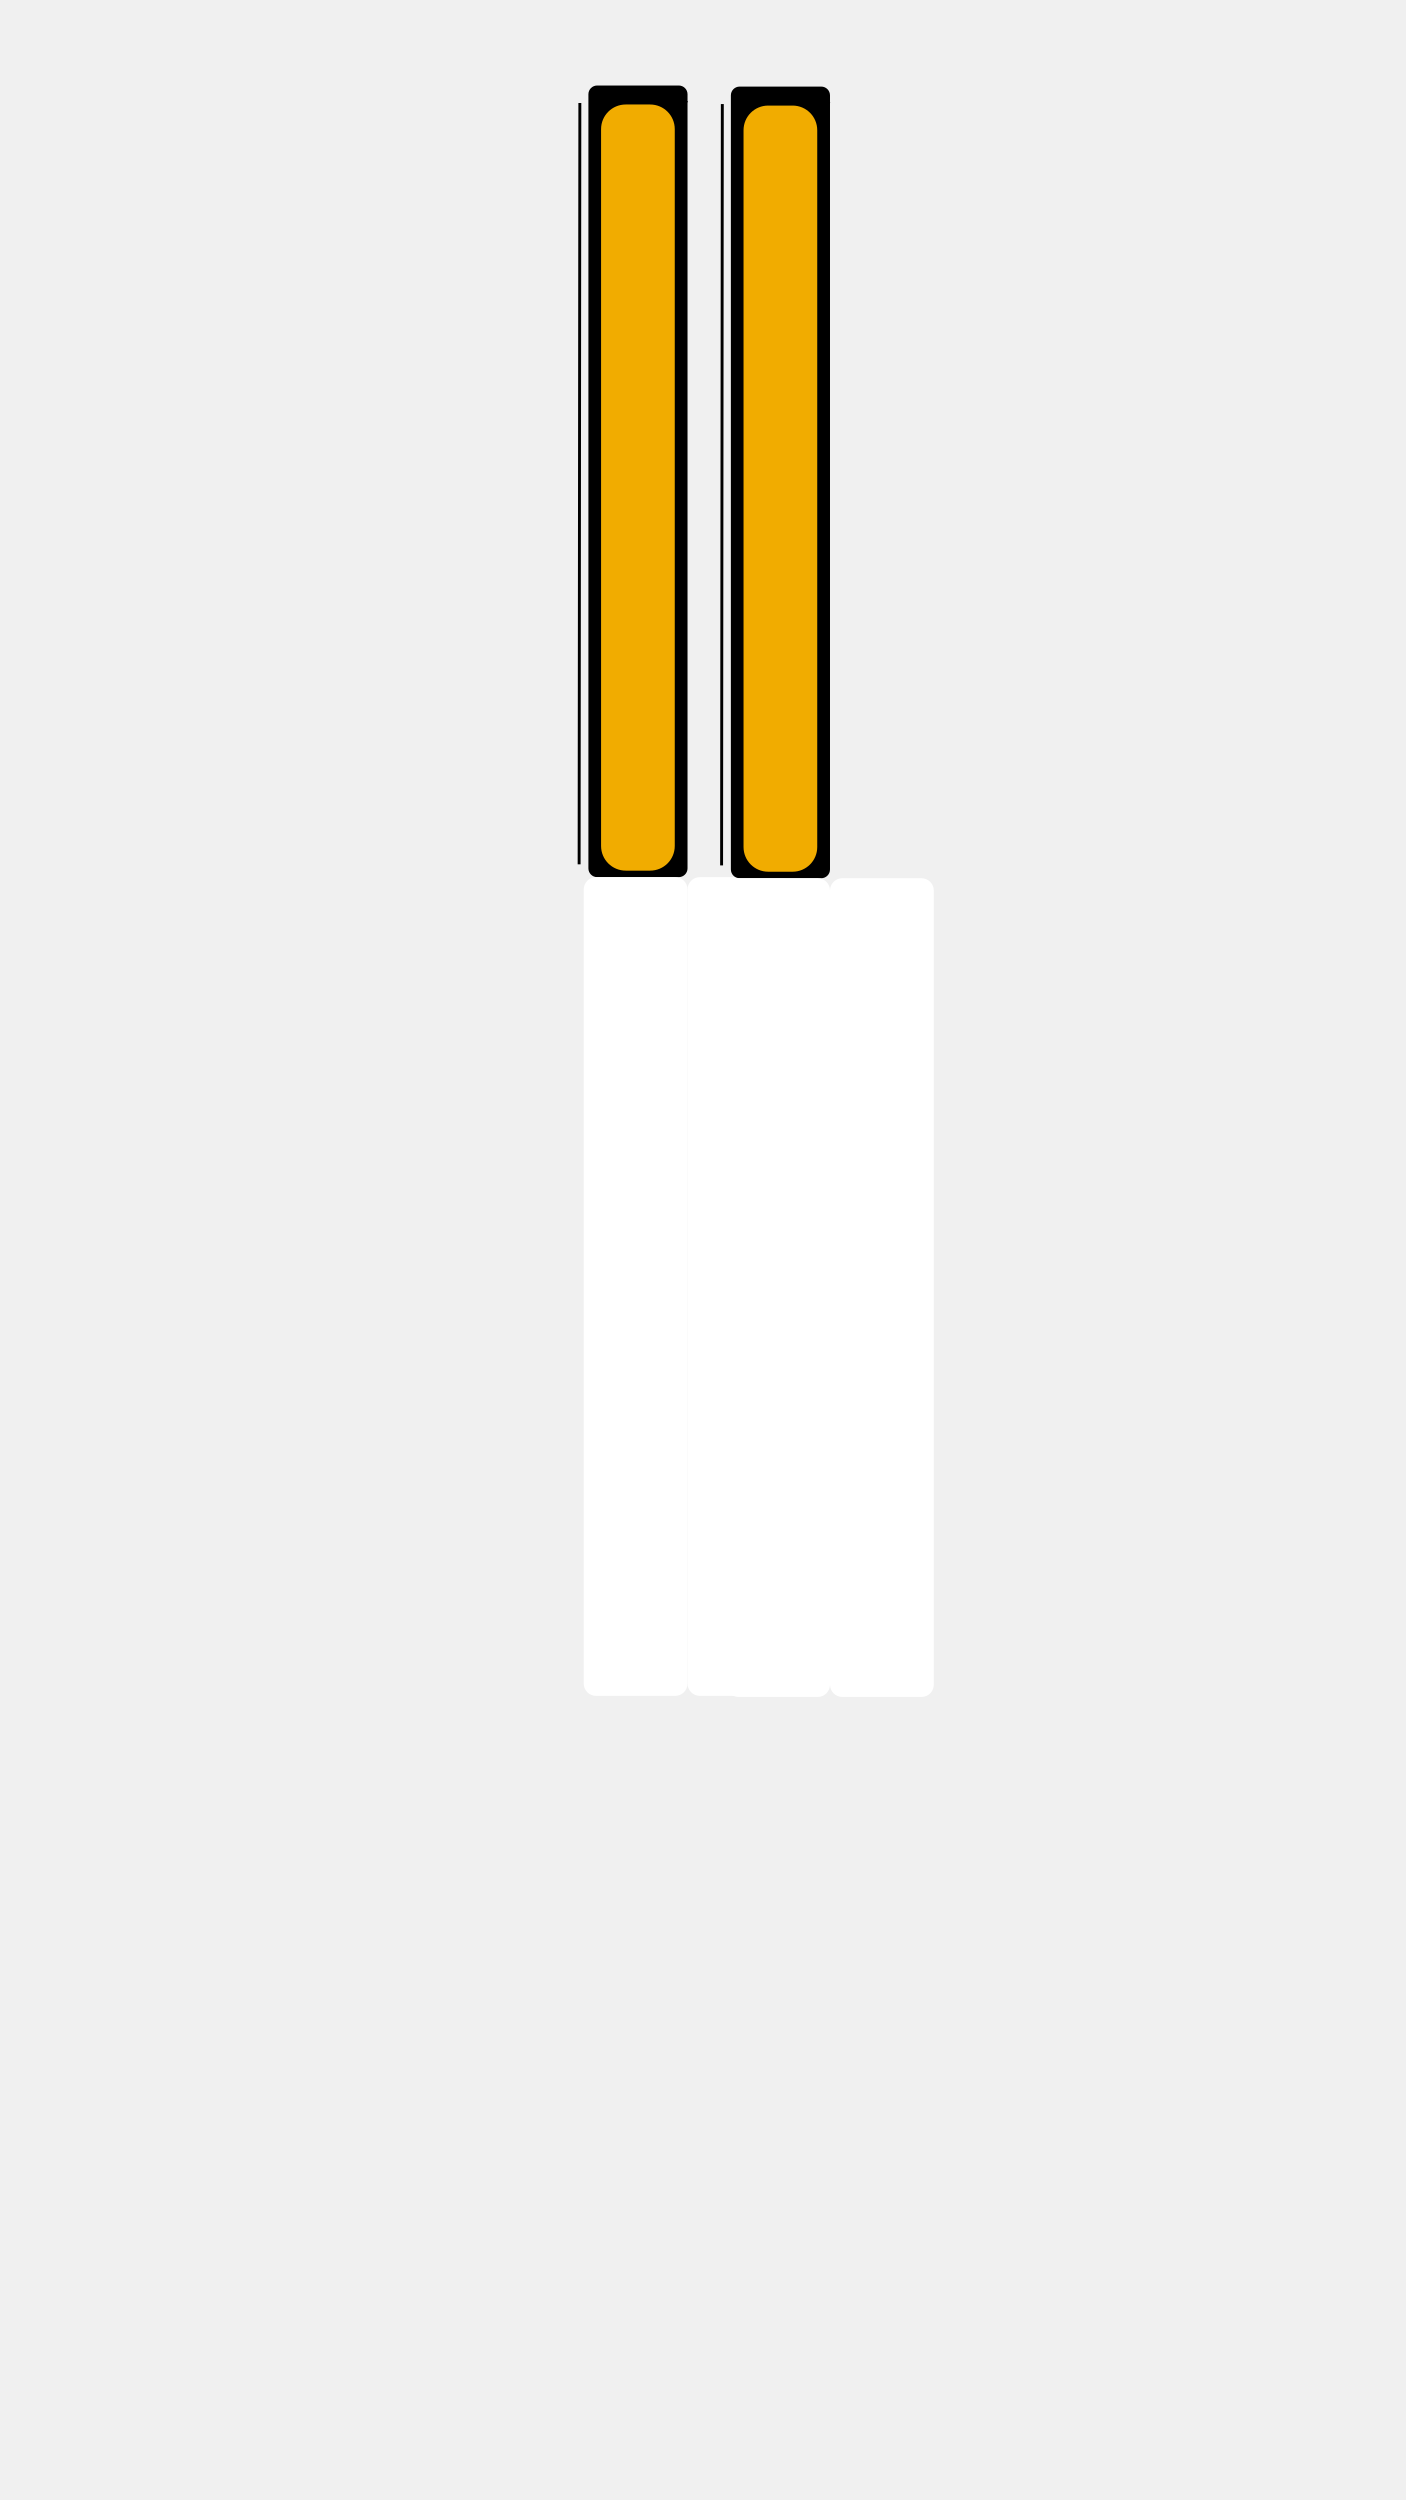
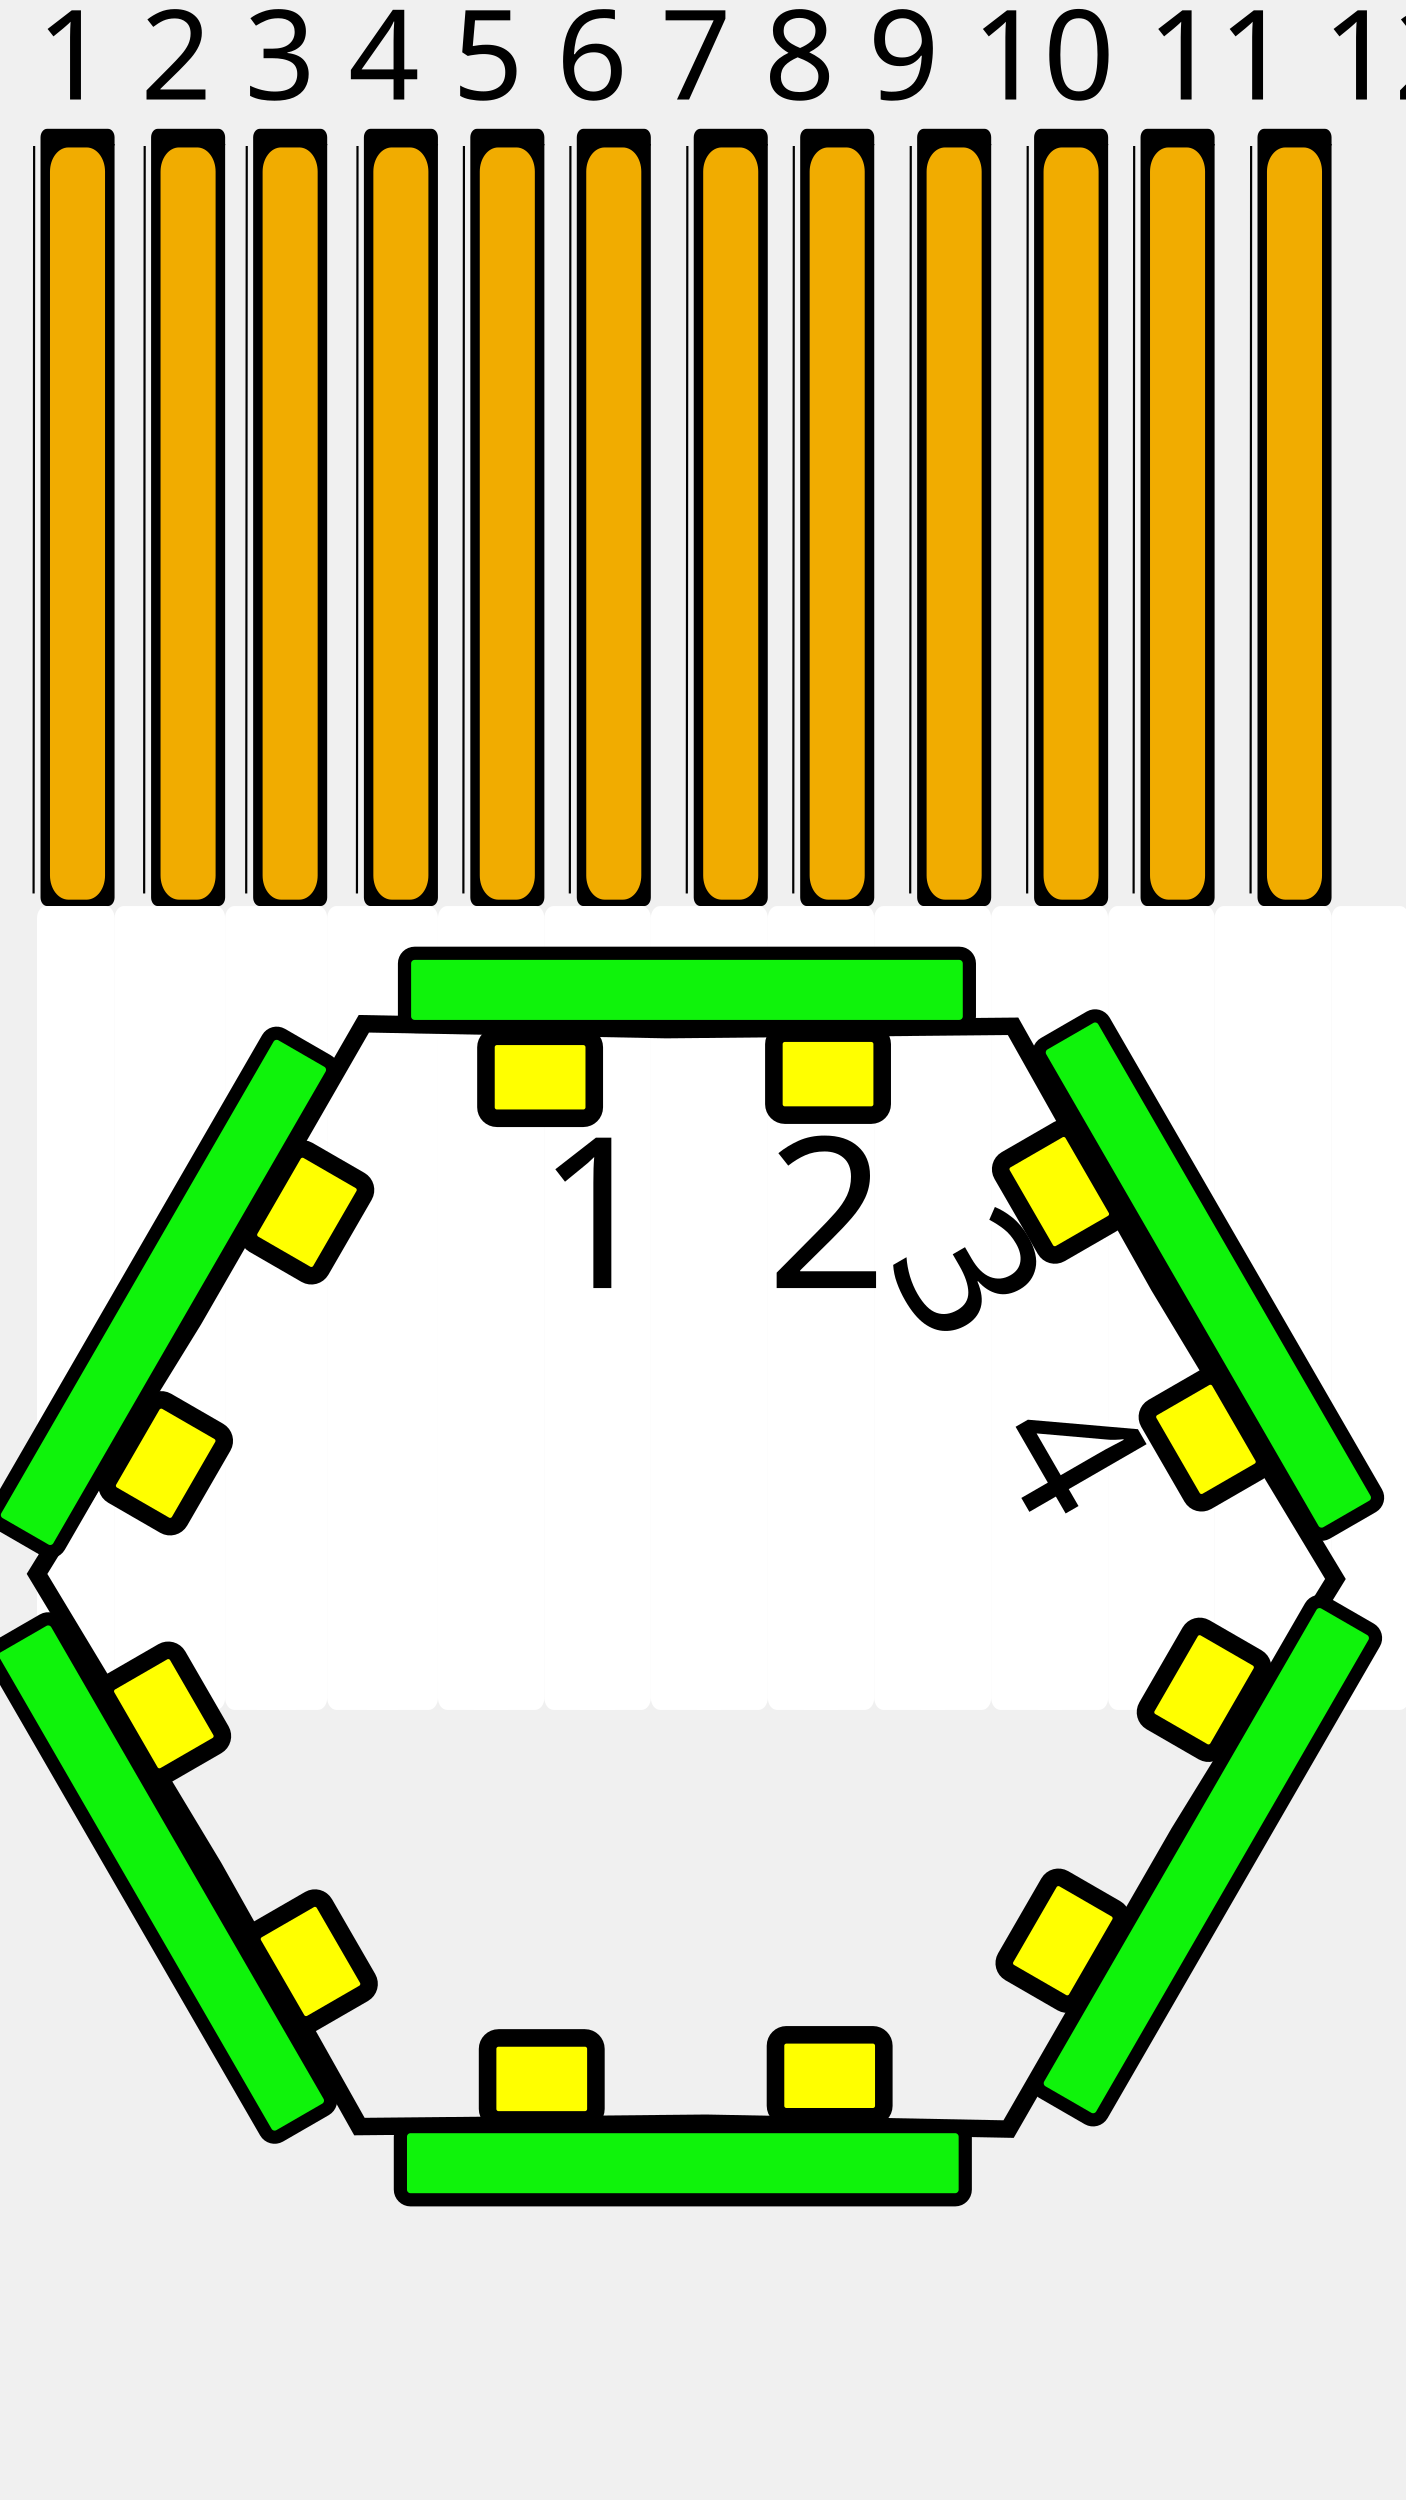
<svg xmlns="http://www.w3.org/2000/svg" width="480" height="854" viewBox="0 0 127 225.954" version="1.1" id="svg1600">
  <defs id="defs1594">
    <marker orient="auto" refY="0.0" refX="0.0" id="Arrow1Send" style="overflow:visible;">
      <path id="path4692" d="M 0.0,0.0 L 5.0,-5.0 L -12.5,0.0 L 5.0,5.0 L 0.0,0.0 z " style="fill-rule:evenodd;stroke:#f1ac00;stroke-width:1pt;stroke-opacity:1;fill:#f1ac00;fill-opacity:1" transform="scale(0.2) rotate(180) translate(6,0)" />
    </marker>
    <marker orient="auto" refY="0.0" refX="0.0" id="Arrow1Lend" style="overflow:visible;">
      <path id="path4680" d="M 0.0,0.0 L 5.0,-5.0 L -12.5,0.0 L 5.0,5.0 L 0.0,0.0 z " style="fill-rule:evenodd;stroke:#f1ac00;stroke-width:1pt;stroke-opacity:1;fill:#f1ac00;fill-opacity:1" transform="scale(0.8) rotate(180) translate(12.5,0)" />
    </marker>
    <rect x="13.23" y="356.916" width="460.092" height="189.732" id="rect50090" />
    <mask maskUnits="userSpaceOnUse" id="mask1634">
      <path style="opacity:1;fill:#ffffff;fill-opacity:1;stroke:none;stroke-width:3.047;stroke-miterlimit:4;stroke-dasharray:none;stroke-opacity:1" d="m 100.641,149.007 19.05,-0.132 v 37.356 h -19.05 z" id="path1636" />
    </mask>
    <filter y="-0.25" height="1.5" style="color-interpolation-filters:sRGB;" id="filter11298">
      <feGaussianBlur stdDeviation="5" result="result6" id="feGaussianBlur11288" />
      <feComposite result="result8" in="SourceGraphic" operator="atop" in2="result6" id="feComposite11290" />
      <feComposite result="result9" operator="over" in2="SourceAlpha" in="result8" id="feComposite11292" />
      <feColorMatrix values="1 0 0 0 0 0 1 0 0 0 0 0 1 0 0 0 0 0 1 0 " result="result10" id="feColorMatrix11294" />
      <feBlend in="result10" mode="normal" in2="result6" id="feBlend11296" />
    </filter>
    <filter y="-0.25" height="1.5" style="color-interpolation-filters:sRGB;" id="filter11310">
      <feGaussianBlur stdDeviation="5" result="result6" id="feGaussianBlur11300" />
      <feComposite result="result8" in="SourceGraphic" operator="atop" in2="result6" id="feComposite11302" />
      <feComposite result="result9" operator="over" in2="SourceAlpha" in="result8" id="feComposite11304" />
      <feColorMatrix values="1 0 0 0 0 0 1 0 0 0 0 0 1 0 0 0 0 0 1 0 " result="result10" id="feColorMatrix11306" />
      <feBlend in="result10" mode="normal" in2="result6" id="feBlend11308" />
    </filter>
  </defs>
  <g id="layer1" transform="translate(0,-71.04582)">
-     <g id="g4671" transform="matrix(0,0.7869096,-0.7869096,0,201.2993,74.04102)">
+     <g id="g4671" transform="matrix(0,0.7726048,-0.5878604,0,114.314,78.04051)">
      <rect style="opacity:1;fill:#000000;fill-opacity:1;stroke:none;stroke-width:0.97;stroke-miterlimit:4;stroke-dasharray:none;stroke-opacity:1" id="rect1824" width="90.923" height="11.385" x="6.015" y="176.843" rx="1.006" />
      <path id="aTrack" d="m 8.026,193.245 87.443,0.084" style="fill:none;stroke:none;stroke-width:0.119;stroke-linecap:butt;stroke-linejoin:miter;stroke-miterlimit:4;stroke-dasharray:none;stroke-opacity:1" />
      <path id="gBR" d="m 95.07,186.751 0.199,0.021" style="fill:none;stroke:#000000;stroke-width:0.119px;stroke-linecap:butt;stroke-linejoin:miter;stroke-opacity:1" />
      <path id="gTL" d="m 7.793,176.876 c 0.123,0.02 0.11,0.021 0.178,0.089" style="fill:none;stroke:#000000;stroke-width:0.119px;stroke-linecap:butt;stroke-linejoin:miter;stroke-opacity:1" />
      <path style="opacity:1;fill:#f1ac00;fill-opacity:1;stroke:none;stroke-width:1.271;stroke-miterlimit:4;stroke-dasharray:none;stroke-opacity:1" d="M 11.03,178.309 H 93.357 c 1.57,0 2.835,1.264 2.835,2.835 v 2.794 c 0,1.57 -1.264,2.835 -2.835,2.835 H 11.03 c -1.57,0 -2.835,-1.264 -2.835,-2.835 v -2.794 c 0,-1.57 1.264,-2.835 2.835,-2.835 z" id="and_oc_ch0">
        </path>
      <rect style="opacity:1;fill:#010101;fill-opacity:0;stroke:none;stroke-width:0.949;stroke-miterlimit:4;stroke-dasharray:none;stroke-opacity:1" id="rect5857" width="88.967" height="11.14" x="7.971" y="176.965" rx="0.984" />
      <path style="fill:none;stroke:none;stroke-width:0.263px;stroke-linecap:butt;stroke-linejoin:miter;stroke-opacity:1" d="m 8.406,182.572 88.467,0.329" id="hpPath" />
      <rect style="opacity:1;fill:#ffffff;fill-opacity:1;stroke:none;stroke-width:1.139;stroke-miterlimit:4;stroke-dasharray:none;stroke-opacity:1" id="rect1826" width="94.038" height="11.922" x="96.938" y="176.843" rx="1.417" />
      <path style="fill:none;stroke:#000000;stroke-width:0.336px;stroke-linecap:butt;stroke-linejoin:miter;stroke-opacity:1" d="m 8.026,189.21 87.443,0.084" id="pathch0" />
      <rect style="opacity:1;fill:#ffffff;fill-opacity:1;stroke:none;stroke-width:1.139;stroke-miterlimit:4;stroke-dasharray:none;stroke-opacity:1" id="rect1826-3" width="94.038" height="11.922" x="96.938" y="164.921" rx="1.417" />
    </g>
-     <g id="g4671-7" transform="matrix(0,0.7869095,-0.7869095,0,214.1759,74.13868)">
+     <g id="g4671-7" transform="matrix(0,0.7726047,-0.5878604,0,124.3073,78.04051)">
      <rect style="opacity:1;fill:#000000;fill-opacity:1;stroke:none;stroke-width:0.97;stroke-miterlimit:4;stroke-dasharray:none;stroke-opacity:1" id="rect1824-4" width="90.923" height="11.385" x="6.015" y="176.843" rx="1.006" />
      <path id="aTrack-5" d="m 8.026,193.245 87.443,0.084" style="fill:none;stroke:none;stroke-width:0.119;stroke-linecap:butt;stroke-linejoin:miter;stroke-miterlimit:4;stroke-dasharray:none;stroke-opacity:1" />
      <path id="gBR-2" d="m 95.07,186.751 0.199,0.021" style="fill:none;stroke:#000000;stroke-width:0.119px;stroke-linecap:butt;stroke-linejoin:miter;stroke-opacity:1" />
      <path id="gTL-5" d="m 7.793,176.876 c 0.123,0.02 0.11,0.021 0.178,0.089" style="fill:none;stroke:#000000;stroke-width:0.119px;stroke-linecap:butt;stroke-linejoin:miter;stroke-opacity:1" />
      <path style="opacity:1;fill:#f1ac00;fill-opacity:1;stroke:none;stroke-width:1.271;stroke-miterlimit:4;stroke-dasharray:none;stroke-opacity:1" d="M 11.03,178.309 H 93.357 c 1.57,0 2.835,1.264 2.835,2.835 v 2.794 c 0,1.57 -1.264,2.835 -2.835,2.835 H 11.03 c -1.57,0 -2.835,-1.264 -2.835,-2.835 v -2.794 c 0,-1.57 1.264,-2.835 2.835,-2.835 z" id="and_oc_ch1">
        </path>
      <rect style="opacity:1;fill:#010101;fill-opacity:0;stroke:none;stroke-width:0.949;stroke-miterlimit:4;stroke-dasharray:none;stroke-opacity:1" id="rect5857-4" width="88.967" height="11.14" x="7.971" y="176.965" rx="0.984" />
      <path style="fill:none;stroke:none;stroke-width:0.263px;stroke-linecap:butt;stroke-linejoin:miter;stroke-opacity:1" d="m 8.406,182.572 88.467,0.329" id="hpPath-4" />
      <rect style="opacity:1;fill:#ffffff;fill-opacity:1;stroke:none;stroke-width:1.139;stroke-miterlimit:4;stroke-dasharray:none;stroke-opacity:1" id="rect1826-30" width="94.038" height="11.922" x="96.938" y="176.843" rx="1.417" />
      <path style="fill:none;stroke:#000000;stroke-width:0.336px;stroke-linecap:butt;stroke-linejoin:miter;stroke-opacity:1" d="m 8.026,189.21 87.443,0.084" id="pathch1" />
      <rect style="opacity:1;fill:#ffffff;fill-opacity:1;stroke:none;stroke-width:1.139;stroke-miterlimit:4;stroke-dasharray:none;stroke-opacity:1" id="rect1826-3-8" width="94.038" height="11.922" x="96.938" y="164.921" rx="1.417" />
    </g>
+     <g id="g4671-7-3" transform="matrix(0,0.7726047,-0.5878604,0,133.5315,78.04051)">
+       <rect style="opacity:1;fill:#000000;fill-opacity:1;stroke:none;stroke-width:0.97;stroke-miterlimit:4;stroke-dasharray:none;stroke-opacity:1" id="rect1824-4-6" width="90.923" height="11.385" x="6.015" y="176.843" rx="1.006" />
+       <path id="aTrack-5-7" d="m 8.026,193.245 87.443,0.084" style="fill:none;stroke:none;stroke-width:0.119;stroke-linecap:butt;stroke-linejoin:miter;stroke-miterlimit:4;stroke-dasharray:none;stroke-opacity:1" />
+       <path id="gBR-2-5" d="m 95.07,186.751 0.199,0.021" style="fill:none;stroke:#000000;stroke-width:0.119px;stroke-linecap:butt;stroke-linejoin:miter;stroke-opacity:1" />
+       <path id="gTL-5-3" d="m 7.793,176.876 c 0.123,0.02 0.11,0.021 0.178,0.089" style="fill:none;stroke:#000000;stroke-width:0.119px;stroke-linecap:butt;stroke-linejoin:miter;stroke-opacity:1" />
+       <path style="opacity:1;fill:#f1ac00;fill-opacity:1;stroke:none;stroke-width:1.271;stroke-miterlimit:4;stroke-dasharray:none;stroke-opacity:1" d="M 11.03,178.309 H 93.357 c 1.57,0 2.835,1.264 2.835,2.835 v 2.794 c 0,1.57 -1.264,2.835 -2.835,2.835 H 11.03 c -1.57,0 -2.835,-1.264 -2.835,-2.835 v -2.794 c 0,-1.57 1.264,-2.835 2.835,-2.835 z" id="and_oc_ch2">
+         </path>
+       <rect style="opacity:1;fill:#010101;fill-opacity:0;stroke:none;stroke-width:0.949;stroke-miterlimit:4;stroke-dasharray:none;stroke-opacity:1" id="rect5857-4-2" width="88.967" height="11.14" x="7.971" y="176.965" rx="0.984" />
+       <path style="fill:none;stroke:none;stroke-width:0.263px;stroke-linecap:butt;stroke-linejoin:miter;stroke-opacity:1" d="m 8.406,182.572 88.467,0.329" id="hpPath-4-9" />
+       <rect style="opacity:1;fill:#ffffff;fill-opacity:1;stroke:none;stroke-width:1.139;stroke-miterlimit:4;stroke-dasharray:none;stroke-opacity:1" id="rect1826-30-1" width="94.038" height="11.922" x="96.938" y="176.843" rx="1.417" />
+       <path style="fill:none;stroke:#000000;stroke-width:0.336px;stroke-linecap:butt;stroke-linejoin:miter;stroke-opacity:1" d="m 8.026,189.21 87.443,0.084" id="pathch2" />
+       <rect style="opacity:1;fill:#ffffff;fill-opacity:1;stroke:none;stroke-width:1.139;stroke-miterlimit:4;stroke-dasharray:none;stroke-opacity:1" id="rect1826-3-8-7" width="94.038" height="11.922" x="96.938" y="164.921" rx="1.417" />
+     </g>
+     <g id="g4671-7-0" transform="matrix(0,0.7726047,-0.5878604,0,143.5402,78.04051)">
+       <rect style="opacity:1;fill:#000000;fill-opacity:1;stroke:none;stroke-width:0.97;stroke-miterlimit:4;stroke-dasharray:none;stroke-opacity:1" id="rect1824-4-9" width="90.923" height="11.385" x="6.015" y="176.843" rx="1.006" />
+       <path id="aTrack-5-3" d="m 8.026,193.245 87.443,0.084" style="fill:none;stroke:none;stroke-width:0.119;stroke-linecap:butt;stroke-linejoin:miter;stroke-miterlimit:4;stroke-dasharray:none;stroke-opacity:1" />
+       <path id="gBR-2-6" d="m 95.07,186.751 0.199,0.021" style="fill:none;stroke:#000000;stroke-width:0.119px;stroke-linecap:butt;stroke-linejoin:miter;stroke-opacity:1" />
+       <path id="gTL-5-0" d="m 7.793,176.876 c 0.123,0.02 0.11,0.021 0.178,0.089" style="fill:none;stroke:#000000;stroke-width:0.119px;stroke-linecap:butt;stroke-linejoin:miter;stroke-opacity:1" />
+       <path style="opacity:1;fill:#f1ac00;fill-opacity:1;stroke:none;stroke-width:1.271;stroke-miterlimit:4;stroke-dasharray:none;stroke-opacity:1" d="M 11.03,178.309 H 93.357 c 1.57,0 2.835,1.264 2.835,2.835 v 2.794 c 0,1.57 -1.264,2.835 -2.835,2.835 H 11.03 c -1.57,0 -2.835,-1.264 -2.835,-2.835 v -2.794 c 0,-1.57 1.264,-2.835 2.835,-2.835 z" id="and_oc_ch3">
+         </path>
+       <rect style="opacity:1;fill:#010101;fill-opacity:0;stroke:none;stroke-width:0.949;stroke-miterlimit:4;stroke-dasharray:none;stroke-opacity:1" id="rect5857-4-6" width="88.967" height="11.14" x="7.971" y="176.965" rx="0.984" />
+       <path style="fill:none;stroke:none;stroke-width:0.263px;stroke-linecap:butt;stroke-linejoin:miter;stroke-opacity:1" d="m 8.406,182.572 88.467,0.329" id="hpPath-4-1" />
+       <rect style="opacity:1;fill:#ffffff;fill-opacity:1;stroke:none;stroke-width:1.139;stroke-miterlimit:4;stroke-dasharray:none;stroke-opacity:1" id="rect1826-30-8" width="94.038" height="11.922" x="96.938" y="176.843" rx="1.417" />
+       <path style="fill:none;stroke:#000000;stroke-width:0.336px;stroke-linecap:butt;stroke-linejoin:miter;stroke-opacity:1" d="m 8.026,189.21 87.443,0.084" id="pathch3" />
+       <rect style="opacity:1;fill:#ffffff;fill-opacity:1;stroke:none;stroke-width:1.139;stroke-miterlimit:4;stroke-dasharray:none;stroke-opacity:1" id="rect1826-3-8-9" width="94.038" height="11.922" x="96.938" y="164.921" rx="1.417" />
+     </g>
+     <g id="g4671-7-2" transform="matrix(0,0.7726047,-0.5878604,0,153.1597,78.04051)">
+       <rect style="opacity:1;fill:#000000;fill-opacity:1;stroke:none;stroke-width:0.97;stroke-miterlimit:4;stroke-dasharray:none;stroke-opacity:1" id="rect1824-4-0" width="90.923" height="11.385" x="6.015" y="176.843" rx="1.006" />
+       <path id="aTrack-5-2" d="m 8.026,193.245 87.443,0.084" style="fill:none;stroke:none;stroke-width:0.119;stroke-linecap:butt;stroke-linejoin:miter;stroke-miterlimit:4;stroke-dasharray:none;stroke-opacity:1" />
+       <path id="gBR-2-3" d="m 95.07,186.751 0.199,0.021" style="fill:none;stroke:#000000;stroke-width:0.119px;stroke-linecap:butt;stroke-linejoin:miter;stroke-opacity:1" />
+       <path id="gTL-5-7" d="m 7.793,176.876 c 0.123,0.02 0.11,0.021 0.178,0.089" style="fill:none;stroke:#000000;stroke-width:0.119px;stroke-linecap:butt;stroke-linejoin:miter;stroke-opacity:1" />
+       <path style="opacity:1;fill:#f1ac00;fill-opacity:1;stroke:none;stroke-width:1.271;stroke-miterlimit:4;stroke-dasharray:none;stroke-opacity:1" d="M 11.03,178.309 H 93.357 c 1.57,0 2.835,1.264 2.835,2.835 v 2.794 c 0,1.57 -1.264,2.835 -2.835,2.835 H 11.03 c -1.57,0 -2.835,-1.264 -2.835,-2.835 v -2.794 c 0,-1.57 1.264,-2.835 2.835,-2.835 z" id="and_oc_ch4">
+         </path>
+       <rect style="opacity:1;fill:#010101;fill-opacity:0;stroke:none;stroke-width:0.949;stroke-miterlimit:4;stroke-dasharray:none;stroke-opacity:1" id="rect5857-4-8" width="88.967" height="11.14" x="7.971" y="176.965" rx="0.984" />
+       <path style="fill:none;stroke:none;stroke-width:0.263px;stroke-linecap:butt;stroke-linejoin:miter;stroke-opacity:1" d="m 8.406,182.572 88.467,0.329" id="hpPath-4-97" />
+       <rect style="opacity:1;fill:#ffffff;fill-opacity:1;stroke:none;stroke-width:1.139;stroke-miterlimit:4;stroke-dasharray:none;stroke-opacity:1" id="rect1826-30-3" width="94.038" height="11.922" x="96.938" y="176.843" rx="1.417" />
+       <path style="fill:none;stroke:#000000;stroke-width:0.336px;stroke-linecap:butt;stroke-linejoin:miter;stroke-opacity:1" d="m 8.026,189.21 87.443,0.084" id="pathch4" />
+       <rect style="opacity:1;fill:#ffffff;fill-opacity:1;stroke:none;stroke-width:1.139;stroke-miterlimit:4;stroke-dasharray:none;stroke-opacity:1" id="rect1826-3-8-1" width="94.038" height="11.922" x="96.938" y="164.921" rx="1.417" />
+     </g>
+     <g id="g4671-7-29" transform="matrix(0,0.7726047,-0.5878604,0,162.7821,78.04051)">
+       <rect style="opacity:1;fill:#000000;fill-opacity:1;stroke:none;stroke-width:0.97;stroke-miterlimit:4;stroke-dasharray:none;stroke-opacity:1" id="rect1824-4-3" width="90.923" height="11.385" x="6.015" y="176.843" rx="1.006" />
+       <path id="aTrack-5-1" d="m 8.026,193.245 87.443,0.084" style="fill:none;stroke:none;stroke-width:0.119;stroke-linecap:butt;stroke-linejoin:miter;stroke-miterlimit:4;stroke-dasharray:none;stroke-opacity:1" />
+       <path id="gBR-2-9" d="m 95.07,186.751 0.199,0.021" style="fill:none;stroke:#000000;stroke-width:0.119px;stroke-linecap:butt;stroke-linejoin:miter;stroke-opacity:1" />
+       <path id="gTL-5-4" d="m 7.793,176.876 c 0.123,0.02 0.11,0.021 0.178,0.089" style="fill:none;stroke:#000000;stroke-width:0.119px;stroke-linecap:butt;stroke-linejoin:miter;stroke-opacity:1" />
+       <path style="opacity:1;fill:#f1ac00;fill-opacity:1;stroke:none;stroke-width:1.271;stroke-miterlimit:4;stroke-dasharray:none;stroke-opacity:1" d="M 11.03,178.309 H 93.357 c 1.57,0 2.835,1.264 2.835,2.835 v 2.794 c 0,1.57 -1.264,2.835 -2.835,2.835 H 11.03 c -1.57,0 -2.835,-1.264 -2.835,-2.835 v -2.794 c 0,-1.57 1.264,-2.835 2.835,-2.835 z" id="and_oc_ch5">
+         </path>
+       <rect style="opacity:1;fill:#010101;fill-opacity:0;stroke:none;stroke-width:0.949;stroke-miterlimit:4;stroke-dasharray:none;stroke-opacity:1" id="rect5857-4-4" width="88.967" height="11.14" x="7.971" y="176.965" rx="0.984" />
+       <path style="fill:none;stroke:none;stroke-width:0.263px;stroke-linecap:butt;stroke-linejoin:miter;stroke-opacity:1" d="m 8.406,182.572 88.467,0.329" id="hpPath-4-5" />
+       <rect style="opacity:1;fill:#ffffff;fill-opacity:1;stroke:none;stroke-width:1.139;stroke-miterlimit:4;stroke-dasharray:none;stroke-opacity:1" id="rect1826-30-0" width="94.038" height="11.922" x="96.938" y="176.843" rx="1.417" />
+       <path style="fill:none;stroke:#000000;stroke-width:0.336px;stroke-linecap:butt;stroke-linejoin:miter;stroke-opacity:1" d="m 8.026,189.21 87.443,0.084" id="pathch5" />
+       <rect style="opacity:1;fill:#ffffff;fill-opacity:1;stroke:none;stroke-width:1.139;stroke-miterlimit:4;stroke-dasharray:none;stroke-opacity:1" id="rect1826-3-8-6" width="94.038" height="11.922" x="96.938" y="164.921" rx="1.417" />
+     </g>
+     <g id="g4671-7-1" transform="matrix(0,0.7726047,-0.5878604,0,173.3521,78.04051)">
+       <rect style="opacity:1;fill:#000000;fill-opacity:1;stroke:none;stroke-width:0.97;stroke-miterlimit:4;stroke-dasharray:none;stroke-opacity:1" id="rect1824-4-06" width="90.923" height="11.385" x="6.015" y="176.843" rx="1.006" />
+       <path id="aTrack-5-32" d="m 8.026,193.245 87.443,0.084" style="fill:none;stroke:none;stroke-width:0.119;stroke-linecap:butt;stroke-linejoin:miter;stroke-miterlimit:4;stroke-dasharray:none;stroke-opacity:1" />
+       <path id="gBR-2-0" d="m 95.07,186.751 0.199,0.021" style="fill:none;stroke:#000000;stroke-width:0.119px;stroke-linecap:butt;stroke-linejoin:miter;stroke-opacity:1" />
+       <path id="gTL-5-6" d="m 7.793,176.876 c 0.123,0.02 0.11,0.021 0.178,0.089" style="fill:none;stroke:#000000;stroke-width:0.119px;stroke-linecap:butt;stroke-linejoin:miter;stroke-opacity:1" />
+       <path style="opacity:1;fill:#f1ac00;fill-opacity:1;stroke:none;stroke-width:1.271;stroke-miterlimit:4;stroke-dasharray:none;stroke-opacity:1" d="M 11.03,178.309 H 93.357 c 1.57,0 2.835,1.264 2.835,2.835 v 2.794 c 0,1.57 -1.264,2.835 -2.835,2.835 H 11.03 c -1.57,0 -2.835,-1.264 -2.835,-2.835 v -2.794 c 0,-1.57 1.264,-2.835 2.835,-2.835 z" id="and_oc_ch6">
+         </path>
+       <rect style="opacity:1;fill:#010101;fill-opacity:0;stroke:none;stroke-width:0.949;stroke-miterlimit:4;stroke-dasharray:none;stroke-opacity:1" id="rect5857-4-5" width="88.967" height="11.14" x="7.971" y="176.965" rx="0.984" />
+       <path style="fill:none;stroke:none;stroke-width:0.263px;stroke-linecap:butt;stroke-linejoin:miter;stroke-opacity:1" d="m 8.406,182.572 88.467,0.329" id="hpPath-4-4" />
+       <rect style="opacity:1;fill:#ffffff;fill-opacity:1;stroke:none;stroke-width:1.139;stroke-miterlimit:4;stroke-dasharray:none;stroke-opacity:1" id="rect1826-30-7" width="94.038" height="11.922" x="96.938" y="176.843" rx="1.417" />
+       <path style="fill:none;stroke:#000000;stroke-width:0.336px;stroke-linecap:butt;stroke-linejoin:miter;stroke-opacity:1" d="m 8.026,189.21 87.443,0.084" id="pathch6" />
+       <rect style="opacity:1;fill:#ffffff;fill-opacity:1;stroke:none;stroke-width:1.139;stroke-miterlimit:4;stroke-dasharray:none;stroke-opacity:1" id="rect1826-3-8-69" width="94.038" height="11.922" x="96.938" y="164.921" rx="1.417" />
+     </g>
+     <g id="g4671-7-37" transform="matrix(0,0.7726047,-0.5878604,0,182.9746,78.04051)">
+       <rect style="opacity:1;fill:#000000;fill-opacity:1;stroke:none;stroke-width:0.97;stroke-miterlimit:4;stroke-dasharray:none;stroke-opacity:1" id="rect1824-4-4" width="90.923" height="11.385" x="6.015" y="176.843" rx="1.006" />
+       <path id="aTrack-5-5" d="m 8.026,193.245 87.443,0.084" style="fill:none;stroke:none;stroke-width:0.119;stroke-linecap:butt;stroke-linejoin:miter;stroke-miterlimit:4;stroke-dasharray:none;stroke-opacity:1" />
+       <path id="gBR-2-2" d="m 95.07,186.751 0.199,0.021" style="fill:none;stroke:#000000;stroke-width:0.119px;stroke-linecap:butt;stroke-linejoin:miter;stroke-opacity:1" />
+       <path id="gTL-5-5" d="m 7.793,176.876 c 0.123,0.02 0.11,0.021 0.178,0.089" style="fill:none;stroke:#000000;stroke-width:0.119px;stroke-linecap:butt;stroke-linejoin:miter;stroke-opacity:1" />
+       <path style="opacity:1;fill:#f1ac00;fill-opacity:1;stroke:none;stroke-width:1.271;stroke-miterlimit:4;stroke-dasharray:none;stroke-opacity:1" d="M 11.03,178.309 H 93.357 c 1.57,0 2.835,1.264 2.835,2.835 v 2.794 c 0,1.57 -1.264,2.835 -2.835,2.835 H 11.03 c -1.57,0 -2.835,-1.264 -2.835,-2.835 v -2.794 c 0,-1.57 1.264,-2.835 2.835,-2.835 z" id="and_oc_ch7">
+         </path>
+       <rect style="opacity:1;fill:#010101;fill-opacity:0;stroke:none;stroke-width:0.949;stroke-miterlimit:4;stroke-dasharray:none;stroke-opacity:1" id="rect5857-4-44" width="88.967" height="11.14" x="7.971" y="176.965" rx="0.984" />
+       <path style="fill:none;stroke:none;stroke-width:0.263px;stroke-linecap:butt;stroke-linejoin:miter;stroke-opacity:1" d="m 8.406,182.572 88.467,0.329" id="hpPath-4-3" />
+       <rect style="opacity:1;fill:#ffffff;fill-opacity:1;stroke:none;stroke-width:1.139;stroke-miterlimit:4;stroke-dasharray:none;stroke-opacity:1" id="rect1826-30-07" width="94.038" height="11.922" x="96.938" y="176.843" rx="1.417" />
+       <path style="fill:none;stroke:#000000;stroke-width:0.336px;stroke-linecap:butt;stroke-linejoin:miter;stroke-opacity:1" d="m 8.026,189.21 87.443,0.084" id="pathch7" />
+       <rect style="opacity:1;fill:#ffffff;fill-opacity:1;stroke:none;stroke-width:1.139;stroke-miterlimit:4;stroke-dasharray:none;stroke-opacity:1" id="rect1826-3-8-68" width="94.038" height="11.922" x="96.938" y="164.921" rx="1.417" />
+     </g>
+     <g id="g4671-7-8" transform="matrix(0,0.7726047,-0.5878604,0,193.5446,78.04051)">
+       <rect style="opacity:1;fill:#000000;fill-opacity:1;stroke:none;stroke-width:0.97;stroke-miterlimit:4;stroke-dasharray:none;stroke-opacity:1" id="rect1824-4-43" width="90.923" height="11.385" x="6.015" y="176.843" rx="1.006" />
+       <path id="aTrack-5-14" d="m 8.026,193.245 87.443,0.084" style="fill:none;stroke:none;stroke-width:0.119;stroke-linecap:butt;stroke-linejoin:miter;stroke-miterlimit:4;stroke-dasharray:none;stroke-opacity:1" />
+       <path id="gBR-2-92" d="m 95.07,186.751 0.199,0.021" style="fill:none;stroke:#000000;stroke-width:0.119px;stroke-linecap:butt;stroke-linejoin:miter;stroke-opacity:1" />
+       <path id="gTL-5-06" d="m 7.793,176.876 c 0.123,0.02 0.11,0.021 0.178,0.089" style="fill:none;stroke:#000000;stroke-width:0.119px;stroke-linecap:butt;stroke-linejoin:miter;stroke-opacity:1" />
+       <path style="opacity:1;fill:#f1ac00;fill-opacity:1;stroke:none;stroke-width:1.271;stroke-miterlimit:4;stroke-dasharray:none;stroke-opacity:1" d="M 11.03,178.309 H 93.357 c 1.57,0 2.835,1.264 2.835,2.835 v 2.794 c 0,1.57 -1.264,2.835 -2.835,2.835 H 11.03 c -1.57,0 -2.835,-1.264 -2.835,-2.835 v -2.794 c 0,-1.57 1.264,-2.835 2.835,-2.835 z" id="and_oc_ch8">
+         </path>
+       <rect style="opacity:1;fill:#010101;fill-opacity:0;stroke:none;stroke-width:0.949;stroke-miterlimit:4;stroke-dasharray:none;stroke-opacity:1" id="rect5857-4-26" width="88.967" height="11.14" x="7.971" y="176.965" rx="0.984" />
+       <path style="fill:none;stroke:none;stroke-width:0.263px;stroke-linecap:butt;stroke-linejoin:miter;stroke-opacity:1" d="m 8.406,182.572 88.467,0.329" id="hpPath-4-6" />
+       <rect style="opacity:1;fill:#ffffff;fill-opacity:1;stroke:none;stroke-width:1.139;stroke-miterlimit:4;stroke-dasharray:none;stroke-opacity:1" id="rect1826-30-4" width="94.038" height="11.922" x="96.938" y="176.843" rx="1.417" />
+       <path style="fill:none;stroke:#000000;stroke-width:0.336px;stroke-linecap:butt;stroke-linejoin:miter;stroke-opacity:1" d="m 8.026,189.21 87.443,0.084" id="pathch8" />
+       <rect style="opacity:1;fill:#ffffff;fill-opacity:1;stroke:none;stroke-width:1.139;stroke-miterlimit:4;stroke-dasharray:none;stroke-opacity:1" id="rect1826-3-8-5" width="94.038" height="11.922" x="96.938" y="164.921" rx="1.417" />
+     </g>
+     <g id="g4671-7-8-0" transform="matrix(0,0.7726047,-0.5878604,0,204.1146,78.04051)">
+       <rect style="opacity:1;fill:#000000;fill-opacity:1;stroke:none;stroke-width:0.97;stroke-miterlimit:4;stroke-dasharray:none;stroke-opacity:1" id="rect1824-4-43-4" width="90.923" height="11.385" x="6.015" y="176.843" rx="1.006" />
+       <path id="aTrack-5-14-8" d="m 8.026,193.245 87.443,0.084" style="fill:none;stroke:none;stroke-width:0.119;stroke-linecap:butt;stroke-linejoin:miter;stroke-miterlimit:4;stroke-dasharray:none;stroke-opacity:1" />
+       <path id="gBR-2-92-7" d="m 95.07,186.751 0.199,0.021" style="fill:none;stroke:#000000;stroke-width:0.119px;stroke-linecap:butt;stroke-linejoin:miter;stroke-opacity:1" />
+       <path id="gTL-5-06-1" d="m 7.793,176.876 c 0.123,0.02 0.11,0.021 0.178,0.089" style="fill:none;stroke:#000000;stroke-width:0.119px;stroke-linecap:butt;stroke-linejoin:miter;stroke-opacity:1" />
+       <path style="opacity:1;fill:#f1ac00;fill-opacity:1;stroke:none;stroke-width:1.271;stroke-miterlimit:4;stroke-dasharray:none;stroke-opacity:1" d="M 11.03,178.309 H 93.357 c 1.57,0 2.835,1.264 2.835,2.835 v 2.794 c 0,1.57 -1.264,2.835 -2.835,2.835 H 11.03 c -1.57,0 -2.835,-1.264 -2.835,-2.835 v -2.794 c 0,-1.57 1.264,-2.835 2.835,-2.835 z" id="and_oc_ch9">
+         </path>
+       <rect style="opacity:1;fill:#010101;fill-opacity:0;stroke:none;stroke-width:0.949;stroke-miterlimit:4;stroke-dasharray:none;stroke-opacity:1" id="rect5857-4-26-7" width="88.967" height="11.14" x="7.971" y="176.965" rx="0.984" />
+       <path style="fill:none;stroke:none;stroke-width:0.263px;stroke-linecap:butt;stroke-linejoin:miter;stroke-opacity:1" d="m 8.406,182.572 88.467,0.329" id="hpPath-4-6-2" />
+       <rect style="opacity:1;fill:#ffffff;fill-opacity:1;stroke:none;stroke-width:1.139;stroke-miterlimit:4;stroke-dasharray:none;stroke-opacity:1" id="rect1826-30-4-2" width="94.038" height="11.922" x="96.938" y="176.843" rx="1.417" />
+       <path style="fill:none;stroke:#000000;stroke-width:0.336px;stroke-linecap:butt;stroke-linejoin:miter;stroke-opacity:1" d="m 8.026,189.21 87.443,0.084" id="pathch9" />
+       <rect style="opacity:1;fill:#ffffff;fill-opacity:1;stroke:none;stroke-width:1.139;stroke-miterlimit:4;stroke-dasharray:none;stroke-opacity:1" id="rect1826-3-8-5-1" width="94.038" height="11.922" x="96.938" y="164.921" rx="1.417" />
+     </g>
+     <g id="g4671-7-8-06" transform="matrix(0,0.7726047,-0.5878604,0,213.7371,78.04051)">
+       <rect style="opacity:1;fill:#000000;fill-opacity:1;stroke:none;stroke-width:0.97;stroke-miterlimit:4;stroke-dasharray:none;stroke-opacity:1" id="rect1824-4-43-1" width="90.923" height="11.385" x="6.015" y="176.843" rx="1.006" />
+       <path id="aTrack-5-14-5" d="m 8.026,193.245 87.443,0.084" style="fill:none;stroke:none;stroke-width:0.119;stroke-linecap:butt;stroke-linejoin:miter;stroke-miterlimit:4;stroke-dasharray:none;stroke-opacity:1" />
+       <path id="gBR-2-92-9" d="m 95.07,186.751 0.199,0.021" style="fill:none;stroke:#000000;stroke-width:0.119px;stroke-linecap:butt;stroke-linejoin:miter;stroke-opacity:1" />
+       <path id="gTL-5-06-4" d="m 7.793,176.876 c 0.123,0.02 0.11,0.021 0.178,0.089" style="fill:none;stroke:#000000;stroke-width:0.119px;stroke-linecap:butt;stroke-linejoin:miter;stroke-opacity:1" />
+       <path style="opacity:1;fill:#f1ac00;fill-opacity:1;stroke:none;stroke-width:1.271;stroke-miterlimit:4;stroke-dasharray:none;stroke-opacity:1" d="M 11.03,178.309 H 93.357 c 1.57,0 2.835,1.264 2.835,2.835 v 2.794 c 0,1.57 -1.264,2.835 -2.835,2.835 H 11.03 c -1.57,0 -2.835,-1.264 -2.835,-2.835 v -2.794 c 0,-1.57 1.264,-2.835 2.835,-2.835 z" id="and_oc_ch10">
+         </path>
+       <rect style="opacity:1;fill:#010101;fill-opacity:0;stroke:none;stroke-width:0.949;stroke-miterlimit:4;stroke-dasharray:none;stroke-opacity:1" id="rect5857-4-26-9" width="88.967" height="11.14" x="7.971" y="176.965" rx="0.984" />
+       <path style="fill:none;stroke:none;stroke-width:0.263px;stroke-linecap:butt;stroke-linejoin:miter;stroke-opacity:1" d="m 8.406,182.572 88.467,0.329" id="hpPath-4-6-1" />
+       <rect style="opacity:1;fill:#ffffff;fill-opacity:1;stroke:none;stroke-width:1.139;stroke-miterlimit:4;stroke-dasharray:none;stroke-opacity:1" id="rect1826-30-4-7" width="94.038" height="11.922" x="96.938" y="176.843" rx="1.417" />
+       <path style="fill:none;stroke:#000000;stroke-width:0.336px;stroke-linecap:butt;stroke-linejoin:miter;stroke-opacity:1" d="m 8.026,189.21 87.443,0.084" id="pathch10" />
+       <rect style="opacity:1;fill:#ffffff;fill-opacity:1;stroke:none;stroke-width:1.139;stroke-miterlimit:4;stroke-dasharray:none;stroke-opacity:1" id="rect1826-3-8-5-11" width="94.038" height="11.922" x="96.938" y="164.921" rx="1.417" />
+     </g>
+     <g id="g4671-7-8-5" transform="matrix(0,0.7726047,-0.5878604,0,224.3071,78.04051)">
+       <rect style="opacity:1;fill:#000000;fill-opacity:1;stroke:none;stroke-width:0.97;stroke-miterlimit:4;stroke-dasharray:none;stroke-opacity:1" id="rect1824-4-43-9" width="90.923" height="11.385" x="6.015" y="176.843" rx="1.006" />
+       <path id="aTrack-5-14-7" d="m 8.026,193.245 87.443,0.084" style="fill:none;stroke:none;stroke-width:0.119;stroke-linecap:butt;stroke-linejoin:miter;stroke-miterlimit:4;stroke-dasharray:none;stroke-opacity:1" />
+       <path id="gBR-2-92-76" d="m 95.07,186.751 0.199,0.021" style="fill:none;stroke:#000000;stroke-width:0.119px;stroke-linecap:butt;stroke-linejoin:miter;stroke-opacity:1" />
+       <path id="gTL-5-06-7" d="m 7.793,176.876 c 0.123,0.02 0.11,0.021 0.178,0.089" style="fill:none;stroke:#000000;stroke-width:0.119px;stroke-linecap:butt;stroke-linejoin:miter;stroke-opacity:1" />
+       <path style="opacity:1;fill:#f1ac00;fill-opacity:1;stroke:none;stroke-width:1.271;stroke-miterlimit:4;stroke-dasharray:none;stroke-opacity:1" d="M 11.03,178.309 H 93.357 c 1.57,0 2.835,1.264 2.835,2.835 v 2.794 c 0,1.57 -1.264,2.835 -2.835,2.835 H 11.03 c -1.57,0 -2.835,-1.264 -2.835,-2.835 v -2.794 c 0,-1.57 1.264,-2.835 2.835,-2.835 z" id="and_oc_ch11">
+         </path>
+       <rect style="opacity:1;fill:#010101;fill-opacity:0;stroke:none;stroke-width:0.949;stroke-miterlimit:4;stroke-dasharray:none;stroke-opacity:1" id="rect5857-4-26-5" width="88.967" height="11.14" x="7.971" y="176.965" rx="0.984" />
+       <path style="fill:none;stroke:none;stroke-width:0.263px;stroke-linecap:butt;stroke-linejoin:miter;stroke-opacity:1" d="m 8.406,182.572 88.467,0.329" id="hpPath-4-6-6" />
+       <rect style="opacity:1;fill:#ffffff;fill-opacity:1;stroke:none;stroke-width:1.139;stroke-miterlimit:4;stroke-dasharray:none;stroke-opacity:1" id="rect1826-30-4-3" width="94.038" height="11.922" x="96.938" y="176.843" rx="1.417" />
+       <path style="fill:none;stroke:#000000;stroke-width:0.336px;stroke-linecap:butt;stroke-linejoin:miter;stroke-opacity:1" d="m 8.026,189.21 87.443,0.084" id="pathch11" />
+       <rect style="opacity:1;fill:#ffffff;fill-opacity:1;stroke:none;stroke-width:1.139;stroke-miterlimit:4;stroke-dasharray:none;stroke-opacity:1" id="rect1826-3-8-5-4" width="94.038" height="11.922" x="96.938" y="164.921" rx="1.417" />
+     </g>
+     <text xml:space="preserve" style="font-style:normal;font-variant:normal;font-weight:normal;font-stretch:normal;font-size:22.578px;line-height:1.25;font-family:'FFX LCD';-inkscape-font-specification:'FFX LCD';letter-spacing:0px;word-spacing:0px;fill:#000000;fill-opacity:1;stroke:none;stroke-width:0.265" x="3.302" y="80.042" id="text1213">
+       <tspan id="tspan1211" x="3.302" y="80.042" style="font-size:11.289px;stroke-width:0.265">1 2 3 4 5 6 7 8 9 10 11 12</tspan>
+     </text>
+     <path style="opacity:1;fill:none;fill-opacity:1;stroke:#000000;stroke-width:1.961;stroke-miterlimit:4;stroke-dasharray:none;stroke-opacity:1" id="path1215" d="m 87.183,241.248 -31.103,12.255 -35.248,15.111 -26.164,-20.809 -30.71,-22.97 4.939,-33.063 4.537,-38.081 31.103,-12.255 35.248,-15.111 26.164,20.809 30.71,22.97 -4.939,33.063 z" transform="matrix(0.1047267,0.7951902,-0.8107956,0.102711,218.9558,169.1427)" />
+     <rect style="opacity:1;fill:#0ff30b;fill-opacity:1;stroke:#000000;stroke-width:1.194;stroke-miterlimit:4;stroke-dasharray:none;stroke-opacity:1" id="rect1217" width="51.054" height="6.619" x="36.56" y="157.205" rx="0.918" />
+     <rect style="opacity:1;fill:#ffff00;fill-opacity:1;stroke:#000000;stroke-width:1.588;stroke-miterlimit:4;stroke-dasharray:none;stroke-opacity:1" id="rect1219" width="9.79" height="7.408" x="43.921" y="164.708" rx="0.988" />
+     <rect style="opacity:1;fill:#ffff00;fill-opacity:1;stroke:#000000;stroke-width:1.588;stroke-miterlimit:4;stroke-dasharray:none;stroke-opacity:1" id="rect1219-8" width="9.79" height="7.408" x="69.944" y="164.425" rx="0.988" />
+     <text xml:space="preserve" style="font-style:normal;font-variant:normal;font-weight:normal;font-stretch:normal;font-size:19.034px;line-height:1.25;font-family:'FFX LCD';-inkscape-font-specification:'FFX LCD';letter-spacing:0px;word-spacing:0px;fill:#000000;fill-opacity:1;stroke:none;stroke-width:0.223" x="48.504" y="187.462" id="text1238">
+       <tspan id="tspan1236" x="48.504" y="187.462" style="stroke-width:0.223">1  2</tspan>
+     </text>
+     <rect style="opacity:1;fill:#0ff30b;fill-opacity:1;stroke:#000000;stroke-width:1.194;stroke-miterlimit:4;stroke-dasharray:none;stroke-opacity:1" id="rect1217-1" width="51.054" height="6.619" x="190.41" y="-4.748" rx="0.918" transform="rotate(60)" />
+     <rect style="opacity:1;fill:#ffff00;fill-opacity:1;stroke:#000000;stroke-width:1.588;stroke-miterlimit:4;stroke-dasharray:none;stroke-opacity:1" id="rect1219-2" width="9.79" height="7.408" x="197.771" y="2.756" rx="0.988" transform="rotate(60)" />
+     <rect style="opacity:1;fill:#ffff00;fill-opacity:1;stroke:#000000;stroke-width:1.588;stroke-miterlimit:4;stroke-dasharray:none;stroke-opacity:1" id="rect1219-8-9" width="9.79" height="7.408" x="223.794" y="2.473" rx="0.988" transform="rotate(60)" />
+     <text xml:space="preserve" style="font-style:normal;font-variant:normal;font-weight:normal;font-stretch:normal;font-size:17.041px;line-height:1.25;font-family:'FFX LCD';-inkscape-font-specification:'FFX LCD';letter-spacing:0px;word-spacing:0px;fill:#000000;fill-opacity:1;stroke:none;stroke-width:0.2" x="200.131" y="23.272" id="text1238-3" transform="rotate(60)">
+       <tspan id="tspan1236-9" x="200.131" y="23.272" style="stroke-width:0.2">3  4</tspan>
+     </text>
+     <rect style="opacity:1;fill:#0ff30b;fill-opacity:1;stroke:#000000;stroke-width:1.194;stroke-miterlimit:4;stroke-dasharray:none;stroke-opacity:1" id="rect1217-1-0" width="51.054" height="6.619" x="127.125" y="-217.34" rx="0.918" transform="rotate(120)" />
+     <rect style="opacity:1;fill:#ffff00;fill-opacity:1;stroke:#000000;stroke-width:1.588;stroke-miterlimit:4;stroke-dasharray:none;stroke-opacity:1" id="rect1219-2-8" width="9.79" height="7.408" x="134.485" y="-209.837" rx="0.988" transform="rotate(120)" />
+     <rect style="opacity:1;fill:#ffff00;fill-opacity:1;stroke:#000000;stroke-width:1.588;stroke-miterlimit:4;stroke-dasharray:none;stroke-opacity:1" id="rect1219-8-9-8" width="9.79" height="7.408" x="160.508" y="-210.12" rx="0.988" transform="rotate(120)" />
+     <rect style="opacity:1;fill:#0ff30b;fill-opacity:1;stroke:#000000;stroke-width:1.194;stroke-miterlimit:4;stroke-dasharray:none;stroke-opacity:1" id="rect1217-9" width="51.054" height="6.619" x="-87.242" y="-269.868" rx="0.918" transform="scale(-1)" />
+     <rect style="opacity:1;fill:#ffff00;fill-opacity:1;stroke:#000000;stroke-width:1.588;stroke-miterlimit:4;stroke-dasharray:none;stroke-opacity:1" id="rect1219-6" width="9.79" height="7.408" x="-79.881" y="-262.364" rx="0.988" transform="scale(-1)" />
+     <rect style="opacity:1;fill:#ffff00;fill-opacity:1;stroke:#000000;stroke-width:1.588;stroke-miterlimit:4;stroke-dasharray:none;stroke-opacity:1" id="rect1219-8-3" width="9.79" height="7.408" x="-53.859" y="-262.647" rx="0.988" transform="scale(-1)" />
+     <rect style="opacity:1;fill:#0ff30b;fill-opacity:1;stroke:#000000;stroke-width:1.194;stroke-miterlimit:4;stroke-dasharray:none;stroke-opacity:1" id="rect1217-1-8" width="51.054" height="6.619" x="-241.346" y="-111.068" rx="0.918" transform="rotate(-120)" />
+     <rect style="opacity:1;fill:#ffff00;fill-opacity:1;stroke:#000000;stroke-width:1.588;stroke-miterlimit:4;stroke-dasharray:none;stroke-opacity:1" id="rect1219-2-5" width="9.79" height="7.408" x="-233.986" y="-103.564" rx="0.988" transform="rotate(-120)" />
+     <rect style="opacity:1;fill:#ffff00;fill-opacity:1;stroke:#000000;stroke-width:1.588;stroke-miterlimit:4;stroke-dasharray:none;stroke-opacity:1" id="rect1219-8-9-6" width="9.79" height="7.408" x="-207.963" y="-103.847" rx="0.988" transform="rotate(-120)" />
+     <rect style="opacity:1;fill:#0ff30b;fill-opacity:1;stroke:#000000;stroke-width:1.194;stroke-miterlimit:4;stroke-dasharray:none;stroke-opacity:1" id="rect1217-1-0-1" width="51.054" height="6.619" x="-180.829" y="103.412" rx="0.918" transform="rotate(-60)" />
+     <rect style="opacity:1;fill:#ffff00;fill-opacity:1;stroke:#000000;stroke-width:1.588;stroke-miterlimit:4;stroke-dasharray:none;stroke-opacity:1" id="rect1219-2-8-1" width="9.79" height="7.408" x="-173.469" y="110.915" rx="0.988" transform="rotate(-60)" />
+     <rect style="opacity:1;fill:#ffff00;fill-opacity:1;stroke:#000000;stroke-width:1.588;stroke-miterlimit:4;stroke-dasharray:none;stroke-opacity:1" id="rect1219-8-9-8-5" width="9.79" height="7.408" x="-147.446" y="110.632" rx="0.988" transform="rotate(-60)" />
  </g>
</svg>
